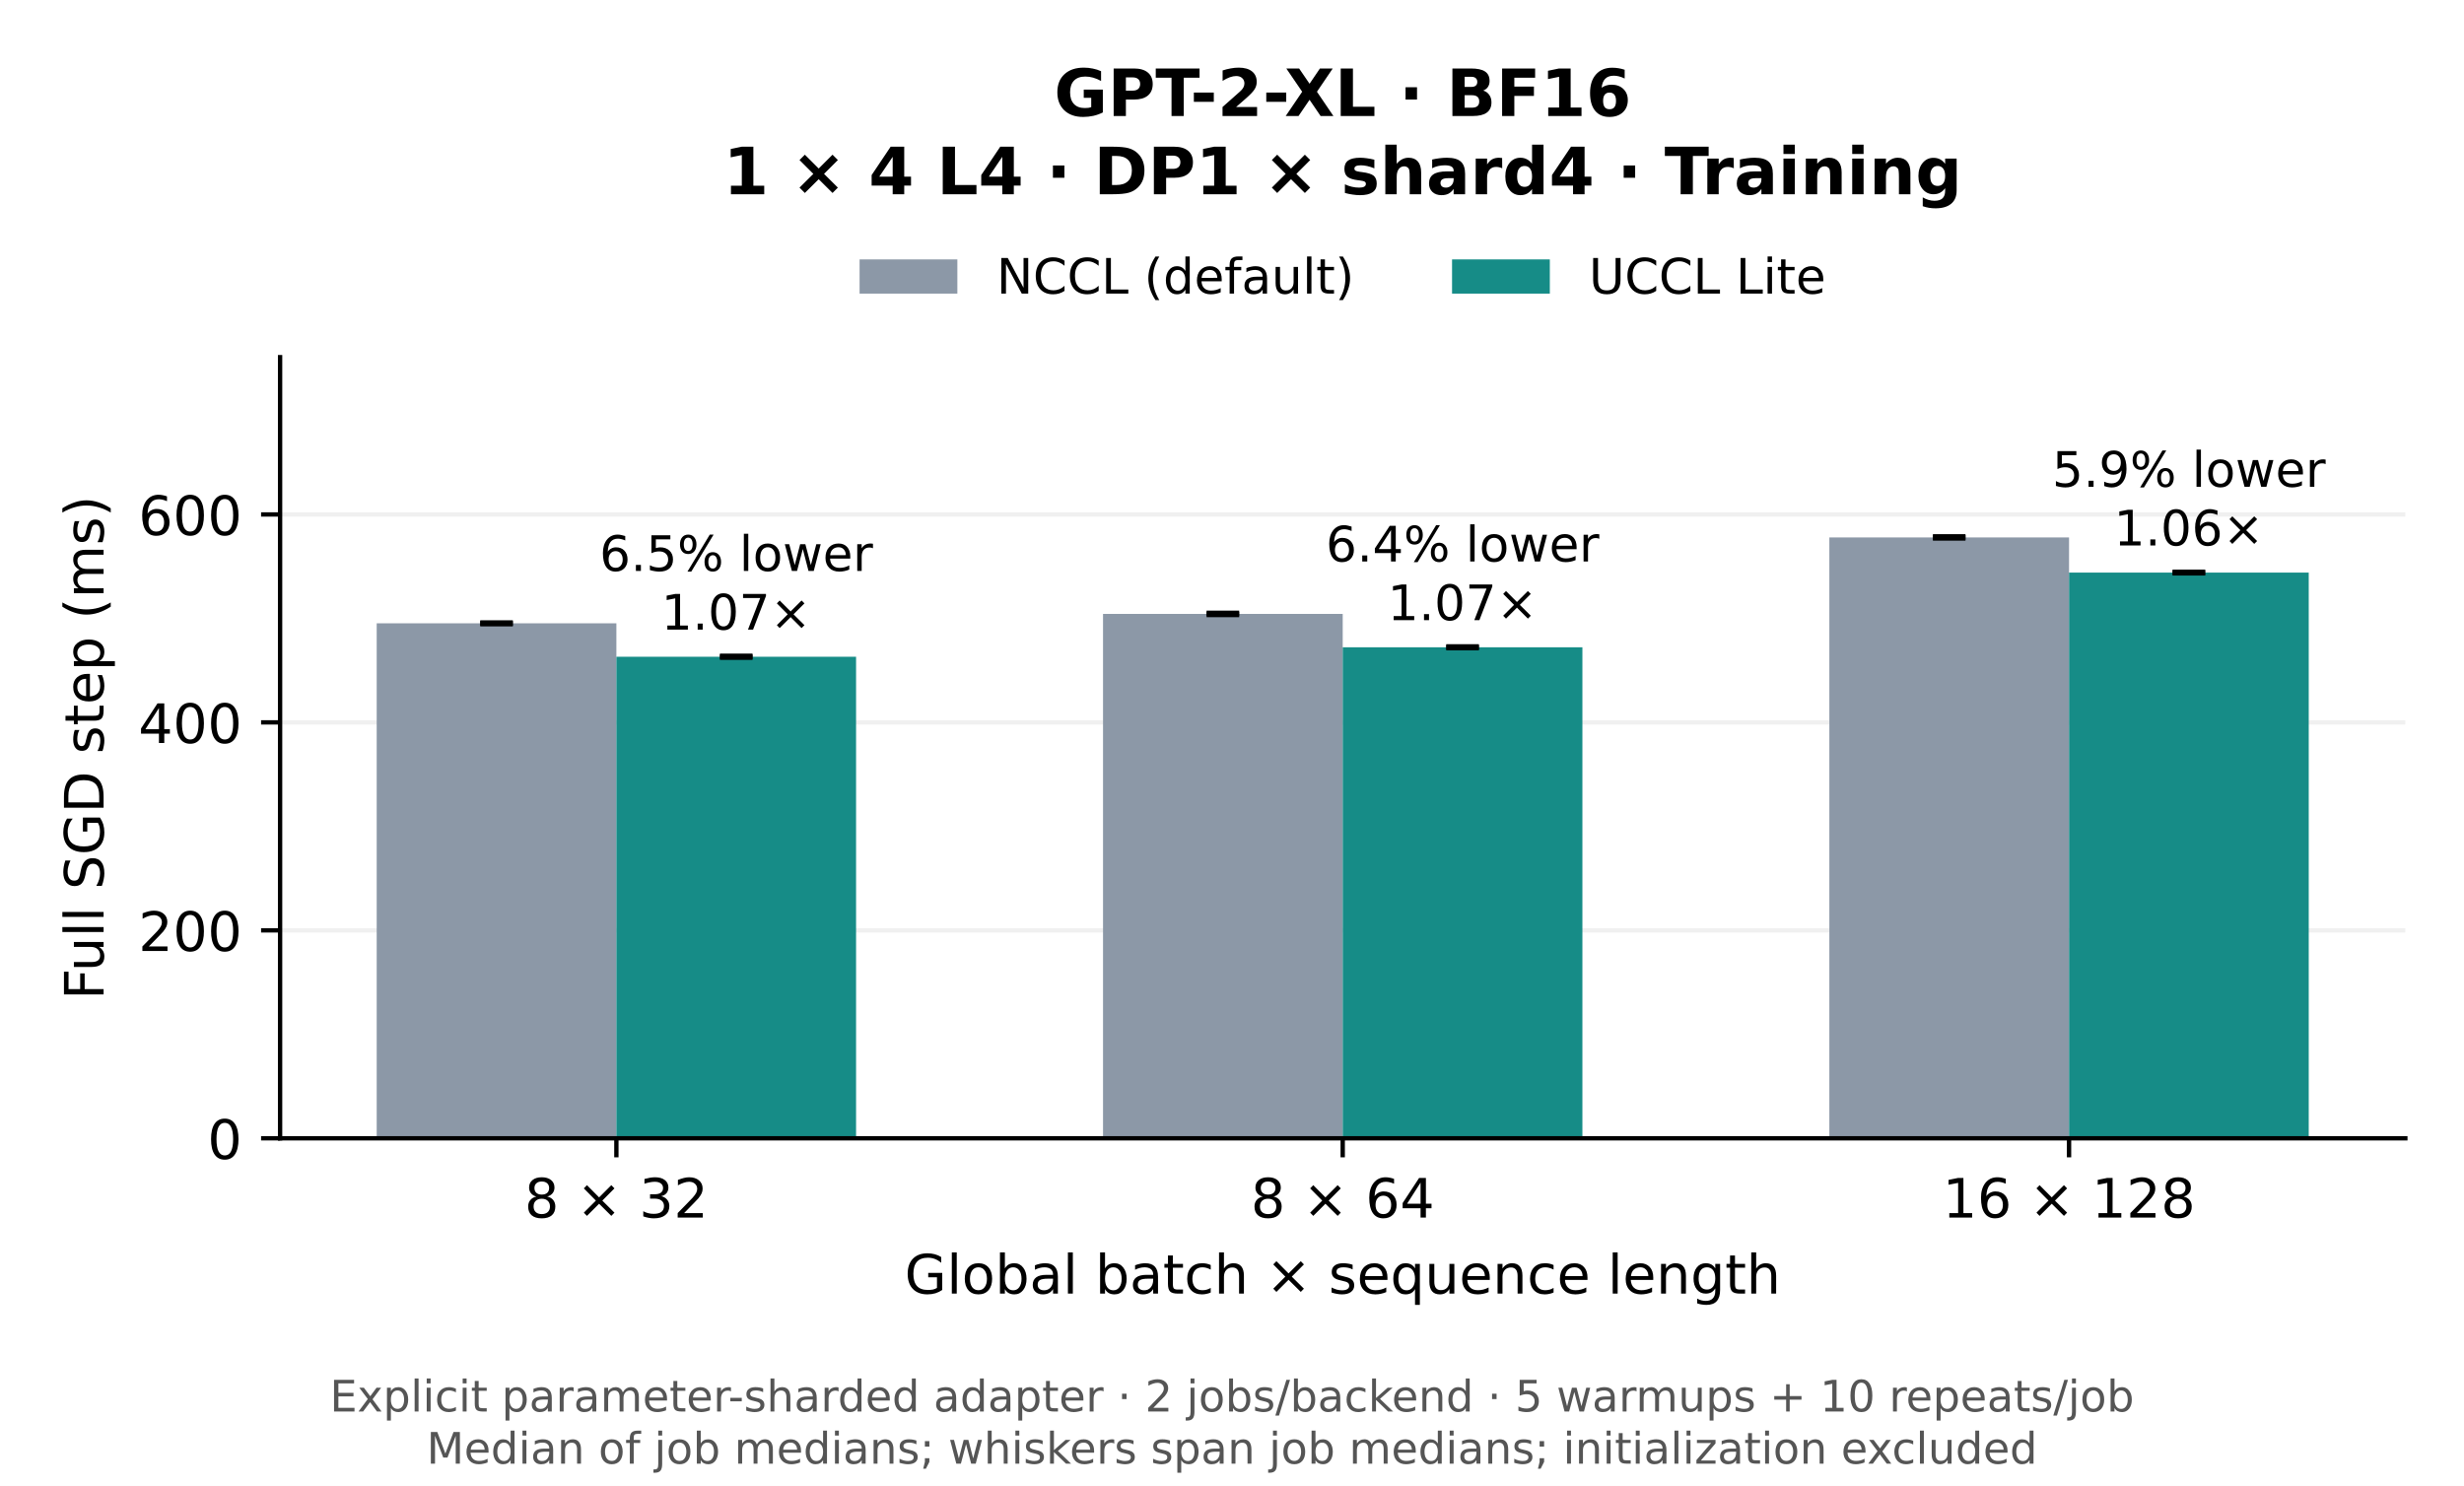
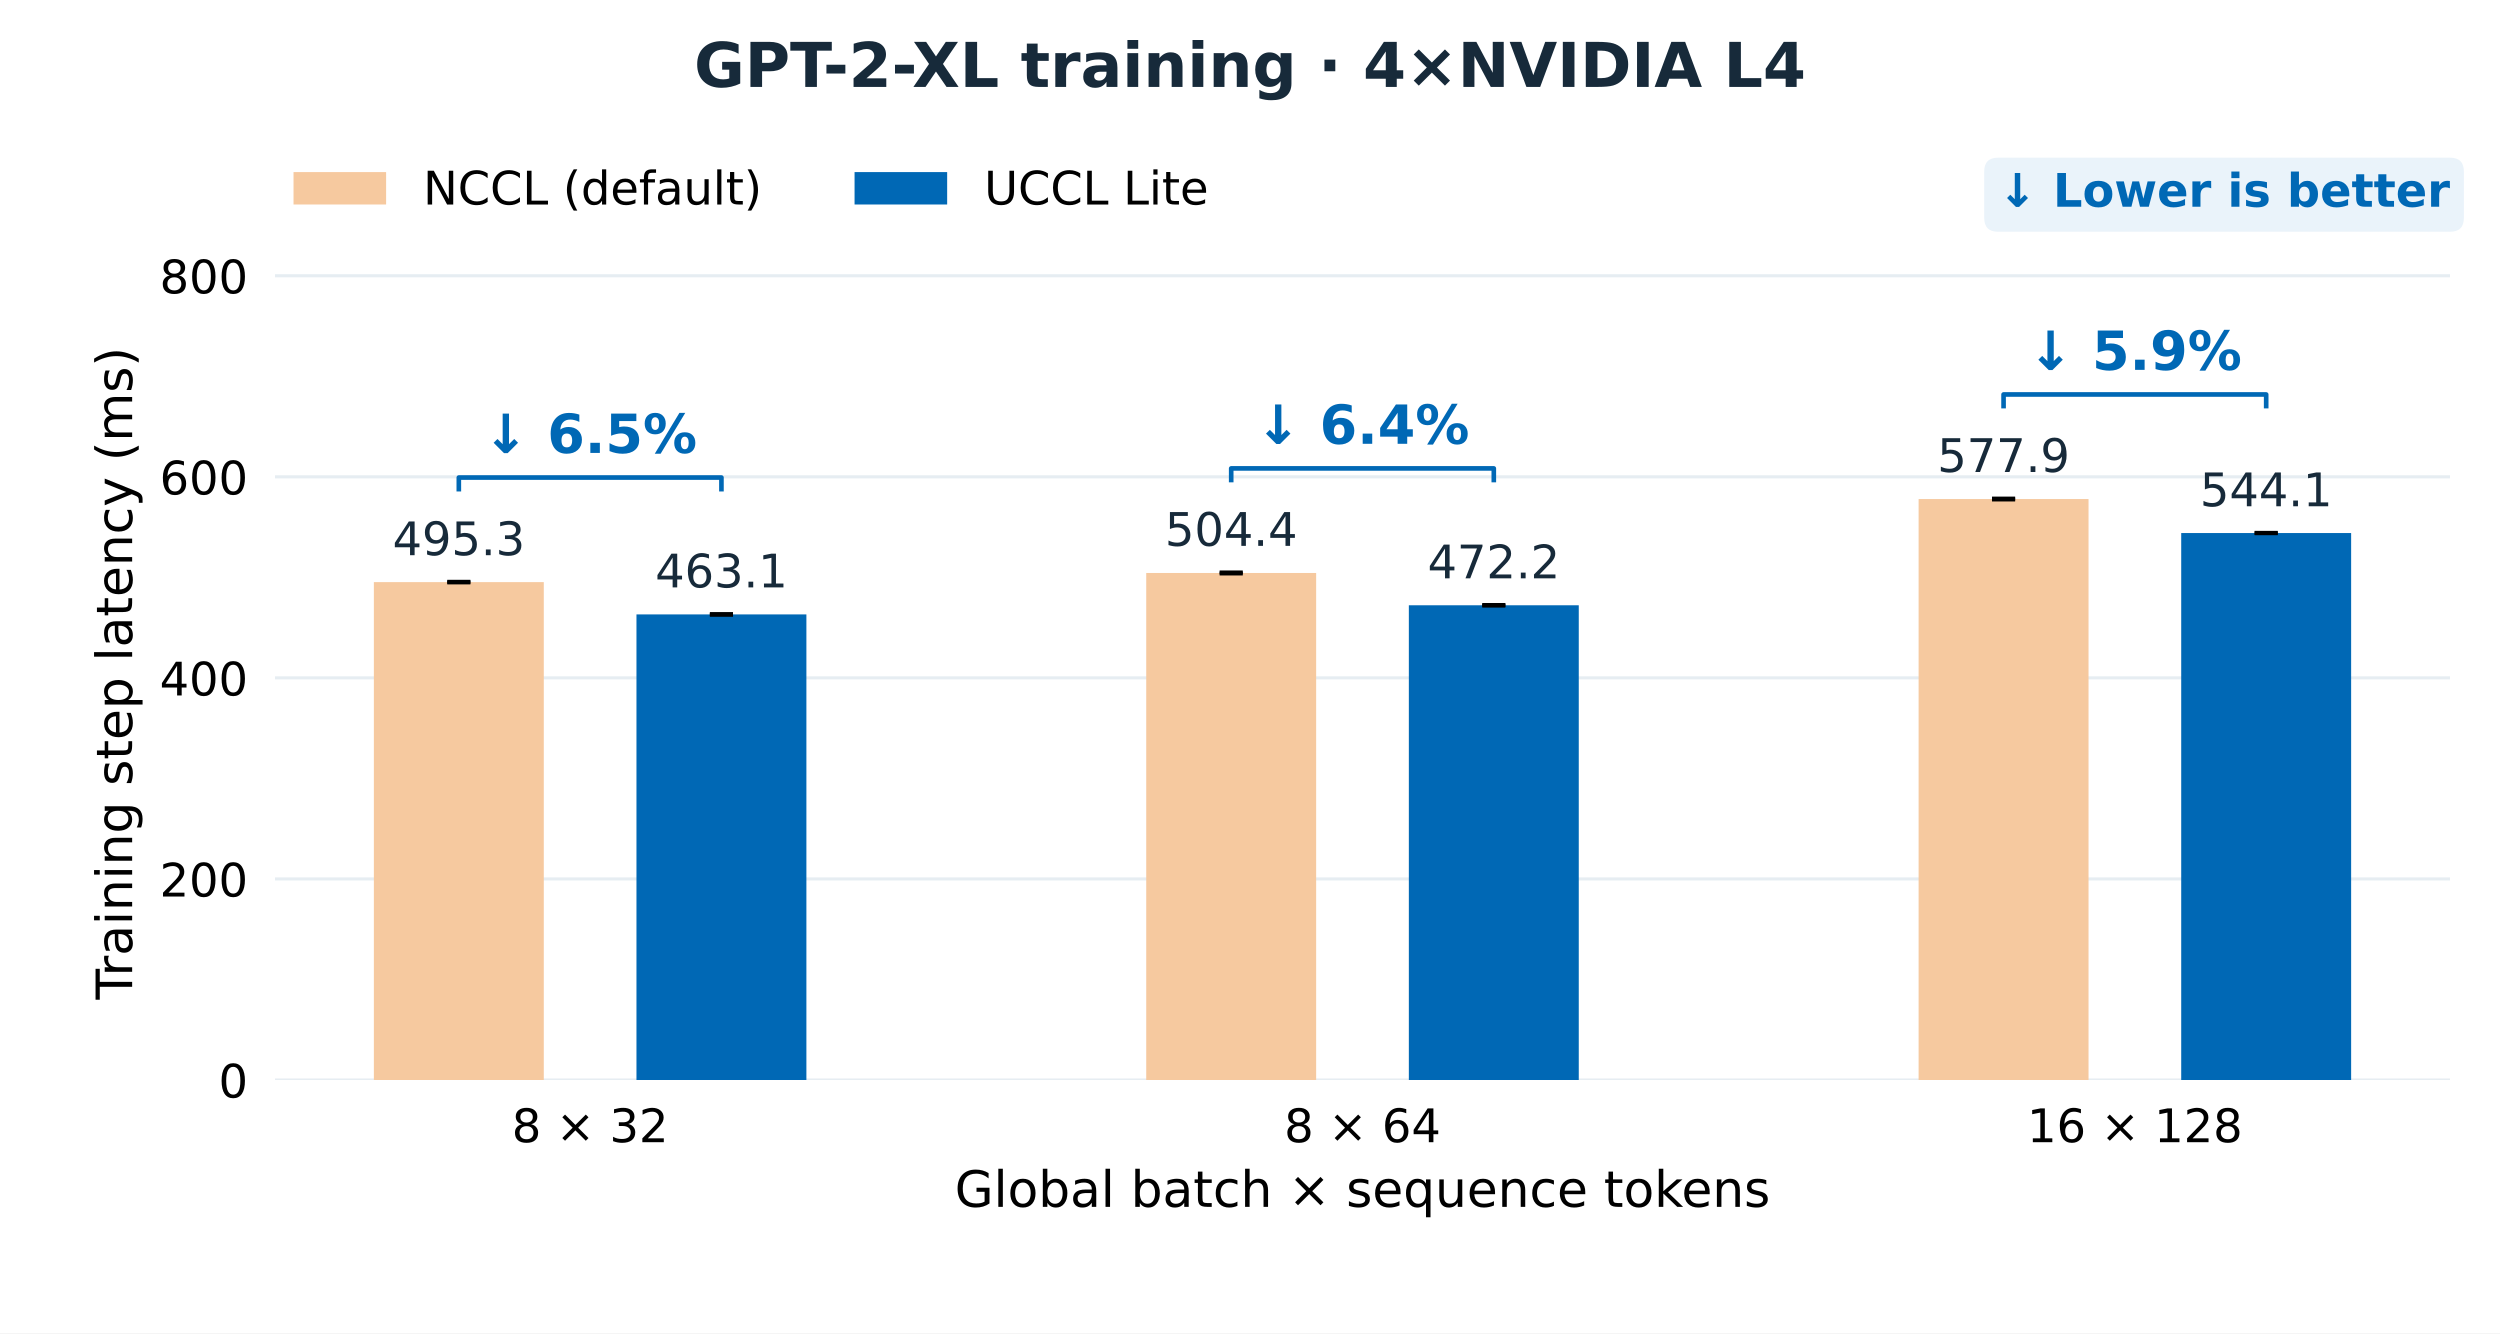
- <svg xmlns="http://www.w3.org/2000/svg" xmlns:xlink="http://www.w3.org/1999/xlink" width="453.6pt" height="273.6pt" viewBox="0 0 453.6 273.6" version="1.1">
+ <svg xmlns="http://www.w3.org/2000/svg" xmlns:xlink="http://www.w3.org/1999/xlink" width="648pt" height="345.6pt" viewBox="0 0 648 345.6" version="1.1">
  <defs>
    <style type="text/css">*{stroke-linejoin: round; stroke-linecap: butt}</style>
  </defs>
  <g id="figure_1">
    <g id="patch_1">
-       <path d="M 0 273.6  L 453.6 273.6  L 453.6 0  L 0 0  z " style="fill: #ffffff" />
+       <path d="M 0 345.6 L 648 345.6 L 648 0 L 0 0 z " style="fill: #ffffff" />
    </g>
    <g id="axes_1">
      <g id="patch_2">
-         <path d="M 51.562 209.59  L 442.8 209.59  L 442.8 65.764  L 51.562 65.764  z " style="fill: #ffffff" />
+         <path d="M 71.28 279.936 L 635.04 279.936 L 635.04 69.12 L 71.28 69.12 z " style="fill: #ffffff" />
      </g>
      <g id="matplotlib.axis_1">
        <g id="xtick_1">
-           <g id="line2d_1">
-             <defs>
-               <path id="me7f12573ec" d="M 0 0  L 0 3.5  " style="stroke: #000000; stroke-width: 0.8" />
-             </defs>
-             <g>
-               <use xlink:href="#me7f12573ec" x="113.47" y="209.59" style="stroke: #000000; stroke-width: 0.8" />
-             </g>
-           </g>
+           <g id="line2d_1" />
          <g id="text_1">
-             <text style="font-size: 10px; font-family: 'DejaVu Sans'; text-anchor: middle" x="113.47" y="224.187" transform="rotate(-0 113.4704 224.1873)">8 × 32</text>
+             <text style="font-size: 12px; font-family: 'DejaVu Sans'; text-anchor: middle" x="152.961" y="296.053" transform="rotate(-0 152.9611 296.0532)">8 × 32</text>
          </g>
        </g>
        <g id="xtick_2">
-           <g id="line2d_2">
-             <g>
-               <use xlink:href="#me7f12573ec" x="247.181" y="209.59" style="stroke: #000000; stroke-width: 0.8" />
-             </g>
-           </g>
+           <g id="line2d_2" />
          <g id="text_2">
-             <text style="font-size: 10px; font-family: 'DejaVu Sans'; text-anchor: middle" x="247.181" y="224.187" transform="rotate(-0 247.1812 224.1873)">8 × 64</text>
+             <text style="font-size: 12px; font-family: 'DejaVu Sans'; text-anchor: middle" x="353.16" y="296.053" transform="rotate(-0 353.16 296.0532)">8 × 64</text>
          </g>
        </g>
        <g id="xtick_3">
-           <g id="line2d_3">
-             <g>
-               <use xlink:href="#me7f12573ec" x="380.892" y="209.59" style="stroke: #000000; stroke-width: 0.8" />
-             </g>
-           </g>
+           <g id="line2d_3" />
          <g id="text_3">
-             <text style="font-size: 10px; font-family: 'DejaVu Sans'; text-anchor: middle" x="380.892" y="224.187" transform="rotate(-0 380.8919 224.1873)">16 × 128</text>
+             <text style="font-size: 12px; font-family: 'DejaVu Sans'; text-anchor: middle" x="553.359" y="296.053" transform="rotate(-0 553.3589 296.0532)">16 × 128</text>
          </g>
        </g>
        <g id="text_4">
-           <text style="font-size: 10px; font-family: 'DejaVu Sans'; text-anchor: middle" x="247.181" y="238.188" transform="rotate(-0 247.1812 238.1881)">Global batch × sequence length</text>
+           <text style="font-size: 13px; font-family: 'DejaVu Sans'; text-anchor: middle" x="353.16" y="312.814" transform="rotate(-0 353.16 312.814)">Global batch × sequence tokens</text>
        </g>
      </g>
      <g id="matplotlib.axis_2">
        <g id="ytick_1">
          <g id="line2d_4">
-             <path d="M 51.562 209.59  L 442.8 209.59  " clip-path="url(#p52600ce749)" style="fill: none; stroke: #b0b0b0; stroke-opacity: 0.18; stroke-width: 0.8; stroke-linecap: square" />
-           </g>
-           <g id="line2d_5">
-             <defs>
-               <path id="mcab2f82c1b" d="M 0 0  L -3.5 0  " style="stroke: #000000; stroke-width: 0.8" />
-             </defs>
-             <g>
-               <use xlink:href="#mcab2f82c1b" x="51.562" y="209.59" style="stroke: #000000; stroke-width: 0.8" />
-             </g>
-           </g>
+             <path d="M 71.28 279.936 L 635.04 279.936 " clip-path="url(#pe57ad945b8)" style="fill: none; stroke: #e6edf2; stroke-width: 0.8; stroke-linecap: square" />
+           </g>
+           <g id="line2d_5" />
          <g id="text_5">
-             <text style="font-size: 10px; font-family: 'DejaVu Sans'; text-anchor: end" x="44.562" y="213.388" transform="rotate(-0 44.56234 213.3885)">0</text>
+             <text style="font-size: 12px; font-family: 'DejaVu Sans'; text-anchor: end" x="64.28" y="284.495" transform="rotate(-0 64.28 284.4946)">0</text>
          </g>
        </g>
        <g id="ytick_2">
          <g id="line2d_6">
-             <path d="M 51.562 171.301  L 442.8 171.301  " clip-path="url(#p52600ce749)" style="fill: none; stroke: #b0b0b0; stroke-opacity: 0.18; stroke-width: 0.8; stroke-linecap: square" />
-           </g>
-           <g id="line2d_7">
-             <g>
-               <use xlink:href="#mcab2f82c1b" x="51.562" y="171.301" style="stroke: #000000; stroke-width: 0.8" />
-             </g>
-           </g>
+             <path d="M 71.28 227.822 L 635.04 227.822 " clip-path="url(#pe57ad945b8)" style="fill: none; stroke: #e6edf2; stroke-width: 0.8; stroke-linecap: square" />
+           </g>
+           <g id="line2d_7" />
          <g id="text_6">
-             <text style="font-size: 10px; font-family: 'DejaVu Sans'; text-anchor: end" x="44.562" y="175.1" transform="rotate(-0 44.56234 175.0996)">200</text>
+             <text style="font-size: 12px; font-family: 'DejaVu Sans'; text-anchor: end" x="64.28" y="232.381" transform="rotate(-0 64.28 232.3806)">200</text>
          </g>
        </g>
        <g id="ytick_3">
          <g id="line2d_8">
-             <path d="M 51.562 133.012  L 442.8 133.012  " clip-path="url(#p52600ce749)" style="fill: none; stroke: #b0b0b0; stroke-opacity: 0.18; stroke-width: 0.8; stroke-linecap: square" />
-           </g>
-           <g id="line2d_9">
-             <g>
-               <use xlink:href="#mcab2f82c1b" x="51.562" y="133.012" style="stroke: #000000; stroke-width: 0.8" />
-             </g>
-           </g>
+             <path d="M 71.28 175.708 L 635.04 175.708 " clip-path="url(#pe57ad945b8)" style="fill: none; stroke: #e6edf2; stroke-width: 0.8; stroke-linecap: square" />
+           </g>
+           <g id="line2d_9" />
          <g id="text_7">
-             <text style="font-size: 10px; font-family: 'DejaVu Sans'; text-anchor: end" x="44.562" y="136.811" transform="rotate(-0 44.56234 136.8107)">400</text>
+             <text style="font-size: 12px; font-family: 'DejaVu Sans'; text-anchor: end" x="64.28" y="180.267" transform="rotate(-0 64.28 180.2667)">400</text>
          </g>
        </g>
        <g id="ytick_4">
          <g id="line2d_10">
-             <path d="M 51.562 94.723  L 442.8 94.723  " clip-path="url(#p52600ce749)" style="fill: none; stroke: #b0b0b0; stroke-opacity: 0.18; stroke-width: 0.8; stroke-linecap: square" />
-           </g>
-           <g id="line2d_11">
-             <g>
-               <use xlink:href="#mcab2f82c1b" x="51.562" y="94.723" style="stroke: #000000; stroke-width: 0.8" />
-             </g>
-           </g>
+             <path d="M 71.28 123.594 L 635.04 123.594 " clip-path="url(#pe57ad945b8)" style="fill: none; stroke: #e6edf2; stroke-width: 0.8; stroke-linecap: square" />
+           </g>
+           <g id="line2d_11" />
          <g id="text_8">
-             <text style="font-size: 10px; font-family: 'DejaVu Sans'; text-anchor: end" x="44.562" y="98.522" transform="rotate(-0 44.56234 98.52175)">600</text>
-           </g>
-         </g>
-         <g id="text_9">
-           <text style="font-size: 10px; font-family: 'DejaVu Sans'; text-anchor: middle" x="19.073" y="137.677" transform="rotate(-90 19.0725 137.6766)">Full SGD step (ms)</text>
+             <text style="font-size: 12px; font-family: 'DejaVu Sans'; text-anchor: end" x="64.28" y="128.153" transform="rotate(-0 64.28 128.1527)">600</text>
+           </g>
+         </g>
+         <g id="ytick_5">
+           <g id="line2d_12">
+             <path d="M 71.28 71.48 L 635.04 71.48 " clip-path="url(#pe57ad945b8)" style="fill: none; stroke: #e6edf2; stroke-width: 0.8; stroke-linecap: square" />
+           </g>
+           <g id="line2d_13" />
+           <g id="text_9">
+             <text style="font-size: 12px; font-family: 'DejaVu Sans'; text-anchor: end" x="64.28" y="76.039" transform="rotate(-0 64.28 76.03876)">800</text>
+           </g>
+         </g>
+         <g id="text_10">
+           <text style="font-size: 13px; font-family: 'DejaVu Sans'; text-anchor: middle" x="34.252" y="174.528" transform="rotate(-90 34.25195 174.528)">Training step latency (ms)</text>
        </g>
      </g>
      <g id="patch_3">
-         <path d="M 69.346 209.59  L 113.47 209.59  L 113.47 114.773  L 69.346 114.773  z " clip-path="url(#p52600ce749)" style="fill: #8c98a7" />
+         <path d="M 96.905 279.936 L 140.949 279.936 L 140.949 150.884 L 96.905 150.884 z " clip-path="url(#pe57ad945b8)" style="fill: #f6c99f" />
      </g>
      <g id="patch_4">
-         <path d="M 203.057 209.59  L 247.181 209.59  L 247.181 113.033  L 203.057 113.033  z " clip-path="url(#p52600ce749)" style="fill: #8c98a7" />
+         <path d="M 297.104 279.936 L 341.148 279.936 L 341.148 148.516 L 297.104 148.516 z " clip-path="url(#pe57ad945b8)" style="fill: #f6c99f" />
      </g>
      <g id="patch_5">
-         <path d="M 336.767 209.59  L 380.892 209.59  L 380.892 98.954  L 336.767 98.954  z " clip-path="url(#p52600ce749)" style="fill: #8c98a7" />
+         <path d="M 497.303 279.936 L 541.347 279.936 L 541.347 129.353 L 497.303 129.353 z " clip-path="url(#pe57ad945b8)" style="fill: #f6c99f" />
      </g>
      <g id="patch_6">
-         <path d="M 113.47 209.59  L 157.595 209.59  L 157.595 120.924  L 113.47 120.924  z " clip-path="url(#p52600ce749)" style="fill: #168c87" />
+         <path d="M 164.973 279.936 L 209.017 279.936 L 209.017 159.256 L 164.973 159.256 z " clip-path="url(#pe57ad945b8)" style="fill: #0068b5" />
      </g>
      <g id="patch_7">
-         <path d="M 247.181 209.59  L 291.306 209.59  L 291.306 119.184  L 247.181 119.184  z " clip-path="url(#p52600ce749)" style="fill: #168c87" />
+         <path d="M 365.172 279.936 L 409.216 279.936 L 409.216 156.887 L 365.172 156.887 z " clip-path="url(#pe57ad945b8)" style="fill: #0068b5" />
      </g>
      <g id="patch_8">
-         <path d="M 380.892 209.59  L 425.016 209.59  L 425.016 105.428  L 380.892 105.428  z " clip-path="url(#p52600ce749)" style="fill: #168c87" />
+         <path d="M 565.371 279.936 L 609.415 279.936 L 609.415 138.165 L 565.371 138.165 z " clip-path="url(#pe57ad945b8)" style="fill: #0068b5" />
      </g>
      <g id="LineCollection_1">
-         <path d="M 91.408 114.841  L 91.408 114.706  " clip-path="url(#p52600ce749)" style="fill: none; stroke: #000000; stroke-width: 1.5" />
-         <path d="M 225.119 113.139  L 225.119 112.927  " clip-path="url(#p52600ce749)" style="fill: none; stroke: #000000; stroke-width: 1.5" />
-         <path d="M 358.83 99.051  L 358.83 98.857  " clip-path="url(#p52600ce749)" style="fill: none; stroke: #000000; stroke-width: 1.5" />
-       </g>
-       <g id="line2d_12">
+         <path d="M 118.927 150.976 L 118.927 150.792 " clip-path="url(#pe57ad945b8)" style="fill: none; stroke: #000000" />
+         <path d="M 319.126 148.66 L 319.126 148.371 " clip-path="url(#pe57ad945b8)" style="fill: none; stroke: #000000" />
+         <path d="M 519.325 129.485 L 519.325 129.222 " clip-path="url(#pe57ad945b8)" style="fill: none; stroke: #000000" />
+       </g>
+       <g id="line2d_14">
        <defs>
-           <path id="m16450b1da0" d="M 3 0  L -3 -0  " style="stroke: #000000" />
+           <path id="m9518791bd1" d="M 3 0 L -3 -0 " style="stroke: #000000" />
        </defs>
-         <g clip-path="url(#p52600ce749)">
-           <use xlink:href="#m16450b1da0" x="91.408" y="114.841" style="fill: #1f77b4; stroke: #000000" />
-           <use xlink:href="#m16450b1da0" x="225.119" y="113.139" style="fill: #1f77b4; stroke: #000000" />
-           <use xlink:href="#m16450b1da0" x="358.83" y="99.051" style="fill: #1f77b4; stroke: #000000" />
-         </g>
-       </g>
-       <g id="line2d_13">
-         <g clip-path="url(#p52600ce749)">
-           <use xlink:href="#m16450b1da0" x="91.408" y="114.706" style="fill: #1f77b4; stroke: #000000" />
-           <use xlink:href="#m16450b1da0" x="225.119" y="112.927" style="fill: #1f77b4; stroke: #000000" />
-           <use xlink:href="#m16450b1da0" x="358.83" y="98.857" style="fill: #1f77b4; stroke: #000000" />
+         <g clip-path="url(#pe57ad945b8)">
+           <use xlink:href="#m9518791bd1" x="118.927" y="150.976" style="fill: #1f77b4; stroke: #000000" />
+           <use xlink:href="#m9518791bd1" x="319.126" y="148.66" style="fill: #1f77b4; stroke: #000000" />
+           <use xlink:href="#m9518791bd1" x="519.325" y="129.485" style="fill: #1f77b4; stroke: #000000" />
+         </g>
+       </g>
+       <g id="line2d_15">
+         <g clip-path="url(#pe57ad945b8)">
+           <use xlink:href="#m9518791bd1" x="118.927" y="150.792" style="fill: #1f77b4; stroke: #000000" />
+           <use xlink:href="#m9518791bd1" x="319.126" y="148.371" style="fill: #1f77b4; stroke: #000000" />
+           <use xlink:href="#m9518791bd1" x="519.325" y="129.222" style="fill: #1f77b4; stroke: #000000" />
        </g>
      </g>
      <g id="LineCollection_2">
-         <path d="M 135.533 121.007  L 135.533 120.842  " clip-path="url(#p52600ce749)" style="fill: none; stroke: #000000; stroke-width: 1.5" />
-         <path d="M 269.243 119.254  L 269.243 119.114  " clip-path="url(#p52600ce749)" style="fill: none; stroke: #000000; stroke-width: 1.5" />
-         <path d="M 402.954 105.477  L 402.954 105.38  " clip-path="url(#p52600ce749)" style="fill: none; stroke: #000000; stroke-width: 1.5" />
-       </g>
-       <g id="line2d_14">
-         <g clip-path="url(#p52600ce749)">
-           <use xlink:href="#m16450b1da0" x="135.533" y="121.007" style="fill: #1f77b4; stroke: #000000" />
-           <use xlink:href="#m16450b1da0" x="269.243" y="119.254" style="fill: #1f77b4; stroke: #000000" />
-           <use xlink:href="#m16450b1da0" x="402.954" y="105.477" style="fill: #1f77b4; stroke: #000000" />
-         </g>
-       </g>
-       <g id="line2d_15">
-         <g clip-path="url(#p52600ce749)">
-           <use xlink:href="#m16450b1da0" x="135.533" y="120.842" style="fill: #1f77b4; stroke: #000000" />
-           <use xlink:href="#m16450b1da0" x="269.243" y="119.114" style="fill: #1f77b4; stroke: #000000" />
-           <use xlink:href="#m16450b1da0" x="402.954" y="105.38" style="fill: #1f77b4; stroke: #000000" />
-         </g>
-       </g>
-       <g id="patch_9">
-         <path d="M 51.562 209.59  L 51.562 65.764  " style="fill: none; stroke: #000000; stroke-width: 0.8; stroke-linejoin: miter; stroke-linecap: square" />
-       </g>
-       <g id="patch_10">
-         <path d="M 51.562 209.59  L 442.8 209.59  " style="fill: none; stroke: #000000; stroke-width: 0.8; stroke-linejoin: miter; stroke-linecap: square" />
-       </g>
-       <g id="text_10">
-         <text style="font-size: 9px; font-family: 'DejaVu Sans'" transform="translate(110.3679 105.1224)">6.5% lower</text>
-         <text style="font-size: 9px; font-family: 'DejaVu Sans'" transform="translate(121.7423 115.9241)">1.07×</text>
+         <path d="M 186.995 159.368 L 186.995 159.144 " clip-path="url(#pe57ad945b8)" style="fill: none; stroke: #000000" />
+         <path d="M 387.194 156.983 L 387.194 156.792 " clip-path="url(#pe57ad945b8)" style="fill: none; stroke: #000000" />
+         <path d="M 587.393 138.231 L 587.393 138.099 " clip-path="url(#pe57ad945b8)" style="fill: none; stroke: #000000" />
+       </g>
+       <g id="line2d_16">
+         <g clip-path="url(#pe57ad945b8)">
+           <use xlink:href="#m9518791bd1" x="186.995" y="159.368" style="fill: #1f77b4; stroke: #000000" />
+           <use xlink:href="#m9518791bd1" x="387.194" y="156.983" style="fill: #1f77b4; stroke: #000000" />
+           <use xlink:href="#m9518791bd1" x="587.393" y="138.231" style="fill: #1f77b4; stroke: #000000" />
+         </g>
+       </g>
+       <g id="line2d_17">
+         <g clip-path="url(#pe57ad945b8)">
+           <use xlink:href="#m9518791bd1" x="186.995" y="159.144" style="fill: #1f77b4; stroke: #000000" />
+           <use xlink:href="#m9518791bd1" x="387.194" y="156.792" style="fill: #1f77b4; stroke: #000000" />
+           <use xlink:href="#m9518791bd1" x="587.393" y="138.099" style="fill: #1f77b4; stroke: #000000" />
+         </g>
+       </g>
+       <g id="line2d_18">
+         <path d="M 118.927 126.791 L 118.927 123.779 L 186.995 123.779 L 186.995 126.791 " clip-path="url(#pe57ad945b8)" style="fill: none; stroke: #0068b5; stroke-width: 1.2; stroke-linecap: square" />
+       </g>
+       <g id="line2d_19">
+         <path d="M 319.126 124.422 L 319.126 121.411 L 387.194 121.411 L 387.194 124.422 " clip-path="url(#pe57ad945b8)" style="fill: none; stroke: #0068b5; stroke-width: 1.2; stroke-linecap: square" />
+       </g>
+       <g id="line2d_20">
+         <path d="M 519.325 105.26 L 519.325 102.248 L 587.393 102.248 L 587.393 105.26 " clip-path="url(#pe57ad945b8)" style="fill: none; stroke: #0068b5; stroke-width: 1.2; stroke-linecap: square" />
      </g>
      <g id="text_11">
-         <text style="font-size: 9px; font-family: 'DejaVu Sans'" transform="translate(244.0786 103.3822)">6.4% lower</text>
-         <text style="font-size: 9px; font-family: 'DejaVu Sans'" transform="translate(255.4531 114.184)">1.07×</text>
+         <text style="font-size: 12px; font-family: 'DejaVu Sans'; text-anchor: middle; fill: #172a3a" x="118.927" y="143.909" transform="rotate(-0 118.9273 143.9094)">495.3</text>
      </g>
      <g id="text_12">
-         <text style="font-size: 9px; font-family: 'DejaVu Sans'" transform="translate(377.7894 89.62662)">5.9% lower</text>
-         <text style="font-size: 9px; font-family: 'DejaVu Sans'" transform="translate(389.1638 100.4284)">1.06×</text>
+         <text style="font-size: 12px; font-family: 'DejaVu Sans'; text-anchor: middle; fill: #172a3a" x="319.126" y="141.488" transform="rotate(-0 319.1262 141.4881)">504.4</text>
      </g>
      <g id="text_13">
-         <text style="font-weight: 700; font-size: 12px; font-family: 'DejaVu Sans'" transform="translate(194.0559 21.36023)">GPT-2-XL · BF16</text>
-         <text style="font-weight: 700; font-size: 12px; font-family: 'DejaVu Sans'" transform="translate(133.1559 35.76352)">1 × 4 L4 · DP1 × shard4 · Training</text>
+         <text style="font-size: 12px; font-family: 'DejaVu Sans'; text-anchor: middle; fill: #172a3a" x="519.325" y="122.339" transform="rotate(-0 519.3251 122.3387)">577.9</text>
+       </g>
+       <g id="text_14">
+         <text style="font-size: 12px; font-family: 'DejaVu Sans'; text-anchor: middle; fill: #172a3a" x="186.995" y="152.261" transform="rotate(-0 186.9949 152.2607)">463.1</text>
+       </g>
+       <g id="text_15">
+         <text style="font-size: 12px; font-family: 'DejaVu Sans'; text-anchor: middle; fill: #172a3a" x="387.194" y="149.909" transform="rotate(-0 387.1938 149.9091)">472.2</text>
+       </g>
+       <g id="text_16">
+         <text style="font-size: 12px; font-family: 'DejaVu Sans'; text-anchor: middle; fill: #172a3a" x="587.393" y="131.216" transform="rotate(-0 587.3927 131.2159)">544.1</text>
+       </g>
+       <g id="text_17">
+         <text style="font-weight: 700; font-size: 14px; font-family: 'DejaVu Sans'; text-anchor: middle; fill: #0068b5" x="152.961" y="117.404" transform="rotate(-0 152.9611 117.4042)">↓ 6.5%</text>
+       </g>
+       <g id="text_18">
+         <text style="font-weight: 700; font-size: 14px; font-family: 'DejaVu Sans'; text-anchor: middle; fill: #0068b5" x="353.16" y="115.036" transform="rotate(-0 353.16 115.0358)">↓ 6.4%</text>
+       </g>
+       <g id="text_19">
+         <text style="font-weight: 700; font-size: 14px; font-family: 'DejaVu Sans'; text-anchor: middle; fill: #0068b5" x="553.359" y="95.873" transform="rotate(-0 553.3589 95.87329)">↓ 5.9%</text>
+       </g>
+       <g id="text_20">
+         <g id="patch_9">
+           <path d="M 517.905 60.071 L 635.04 60.071 Q 638.64 60.071 638.64 56.471 L 638.64 44.47 Q 638.64 40.87 635.04 40.87 L 517.905 40.87 Q 514.305 40.87 514.305 44.47 L 514.305 56.471 Q 514.305 60.071 517.905 60.071 z " style="fill: #eaf3fa" />
+         </g>
+         <text style="font-weight: 700; font-size: 12px; font-family: 'DejaVu Sans'; text-anchor: end; fill: #0068b5" x="635.04" y="53.588" transform="rotate(-0 635.04 53.58823)">↓ Lower is better</text>
      </g>
      <g id="legend_1">
+         <g id="patch_10">
+           <path d="M 76.08 53.005 L 100.08 53.005 L 100.08 44.605 L 76.08 44.605 z " style="fill: #f6c99f" />
+         </g>
+         <g id="text_21">
+           <text style="font-size: 12px; font-family: 'DejaVu Sans'; text-anchor: start" x="109.68" y="53.005" transform="rotate(-0 109.68 53.00455)">NCCL (default)</text>
+         </g>
        <g id="patch_11">
-           <path d="M 158.241 54.063  L 176.241 54.063  L 176.241 47.763  L 158.241 47.763  z " style="fill: #8c98a7" />
-         </g>
-         <g id="text_14">
-           <text style="font-size: 9px; font-family: 'DejaVu Sans'; text-anchor: start" x="183.441" y="54.063" transform="rotate(-0 183.4415 54.06314)">NCCL (default)</text>
-         </g>
-         <g id="patch_12">
-           <path d="M 267.309 54.063  L 285.309 54.063  L 285.309 47.763  L 267.309 47.763  z " style="fill: #168c87" />
-         </g>
-         <g id="text_15">
-           <text style="font-size: 9px; font-family: 'DejaVu Sans'; text-anchor: start" x="292.509" y="54.063" transform="rotate(-0 292.5088 54.06314)">UCCL Lite</text>
+           <path d="M 221.503 53.005 L 245.503 53.005 L 245.503 44.605 L 221.503 44.605 z " style="fill: #0068b5" />
+         </g>
+         <g id="text_22">
+           <text style="font-size: 12px; font-family: 'DejaVu Sans'; text-anchor: start" x="255.103" y="53.005" transform="rotate(-0 255.1031 53.00455)">UCCL Lite</text>
        </g>
      </g>
    </g>
-     <g id="text_16">
-       <text style="font-size: 8px; font-family: 'DejaVu Sans'; fill: #555555" transform="translate(60.715 259.8938)">Explicit parameter-sharded adapter · 2 jobs/backend · 5 warmups + 10 repeats/job</text>
-       <text style="font-size: 8px; font-family: 'DejaVu Sans'; fill: #555555" transform="translate(78.535 269.496)">Median of job medians; whiskers span job medians; initialization excluded</text>
+     <g id="text_23">
+       <text style="font-weight: 700; font-size: 16px; font-family: 'DejaVu Sans'; text-anchor: middle; fill: #172a3a" x="324" y="22.526" transform="rotate(-0 324 22.5255)">GPT-2-XL training · 4×NVIDIA L4</text>
    </g>
  </g>
  <defs>
-     <clipPath id="p52600ce749">
-       <rect x="51.562" y="65.764" width="391.238" height="143.826" />
+     <clipPath id="pe57ad945b8">
+       <rect x="71.28" y="69.12" width="563.76" height="210.816" />
    </clipPath>
  </defs>
</svg>
